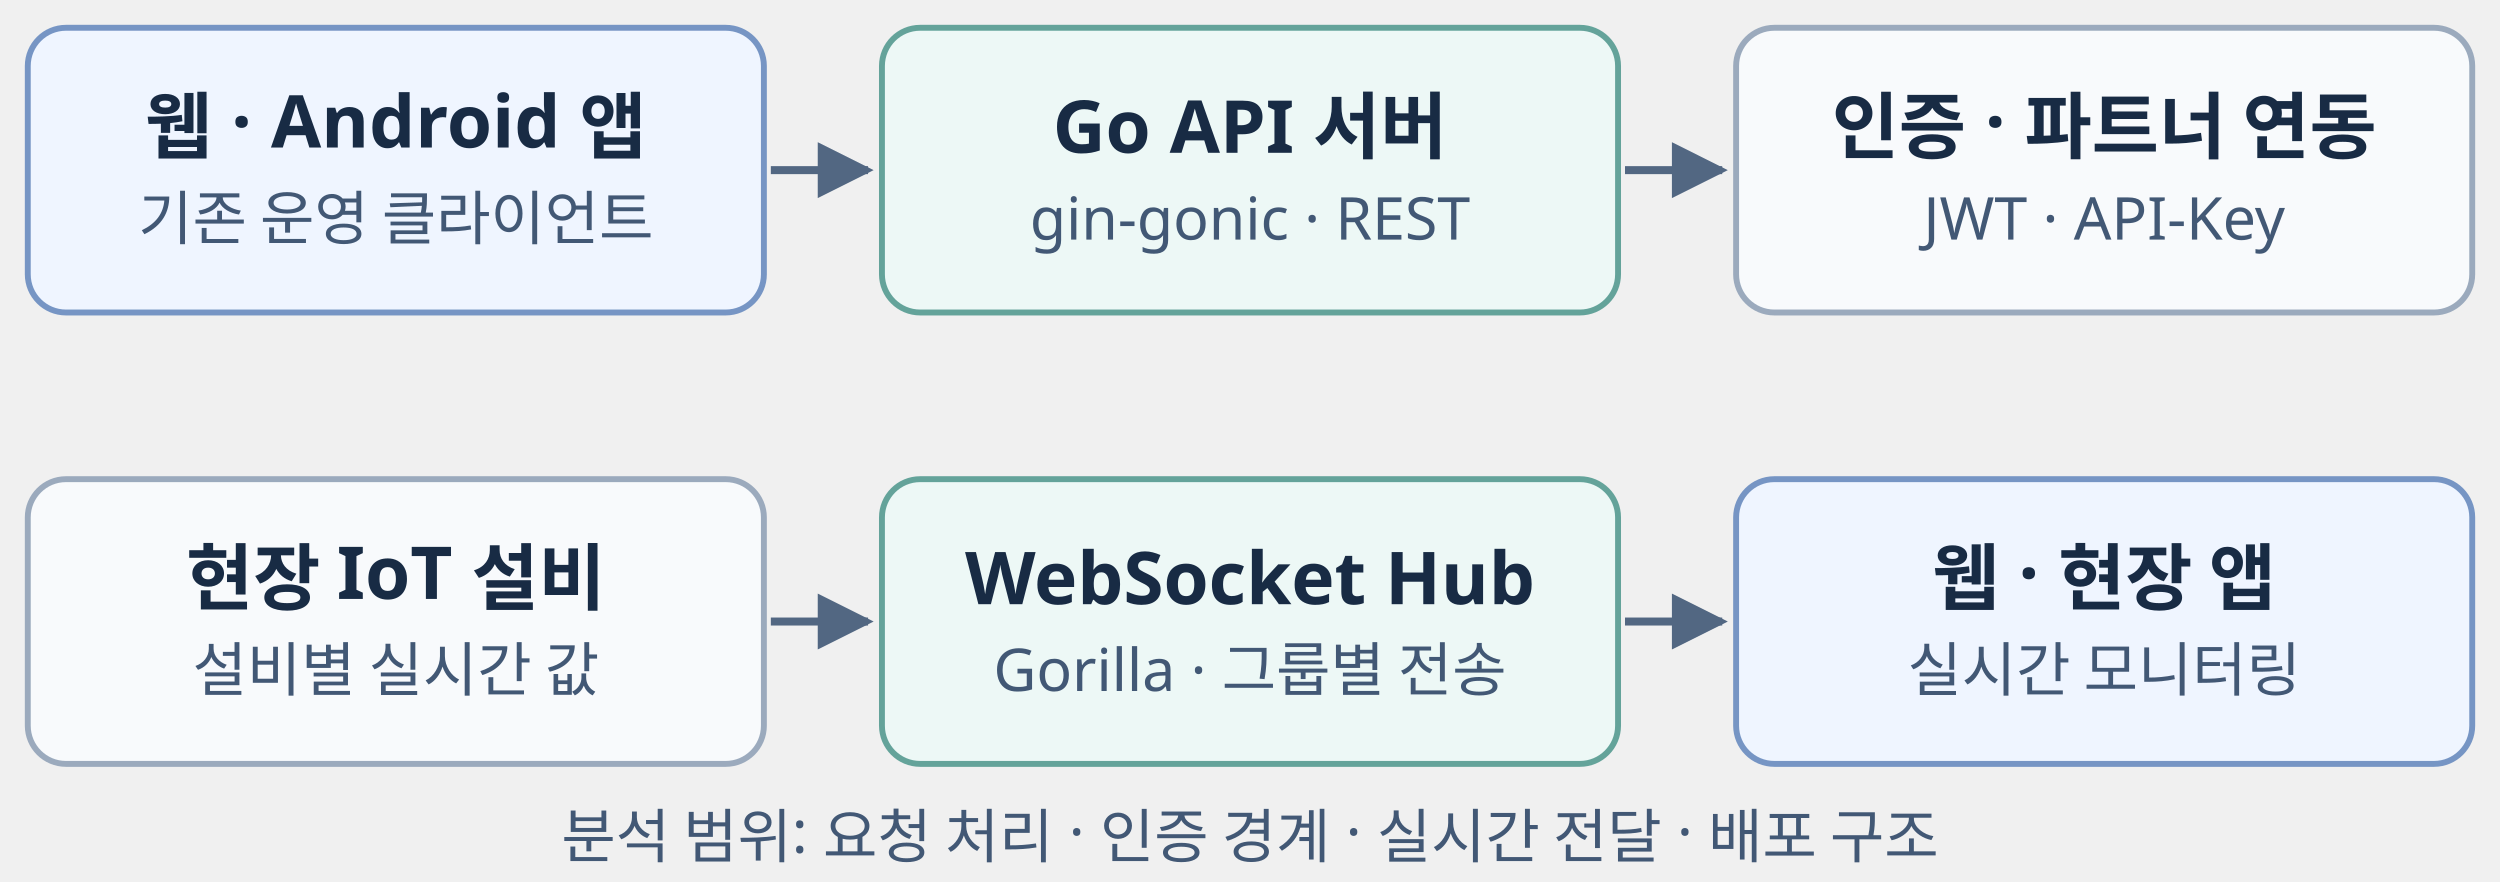
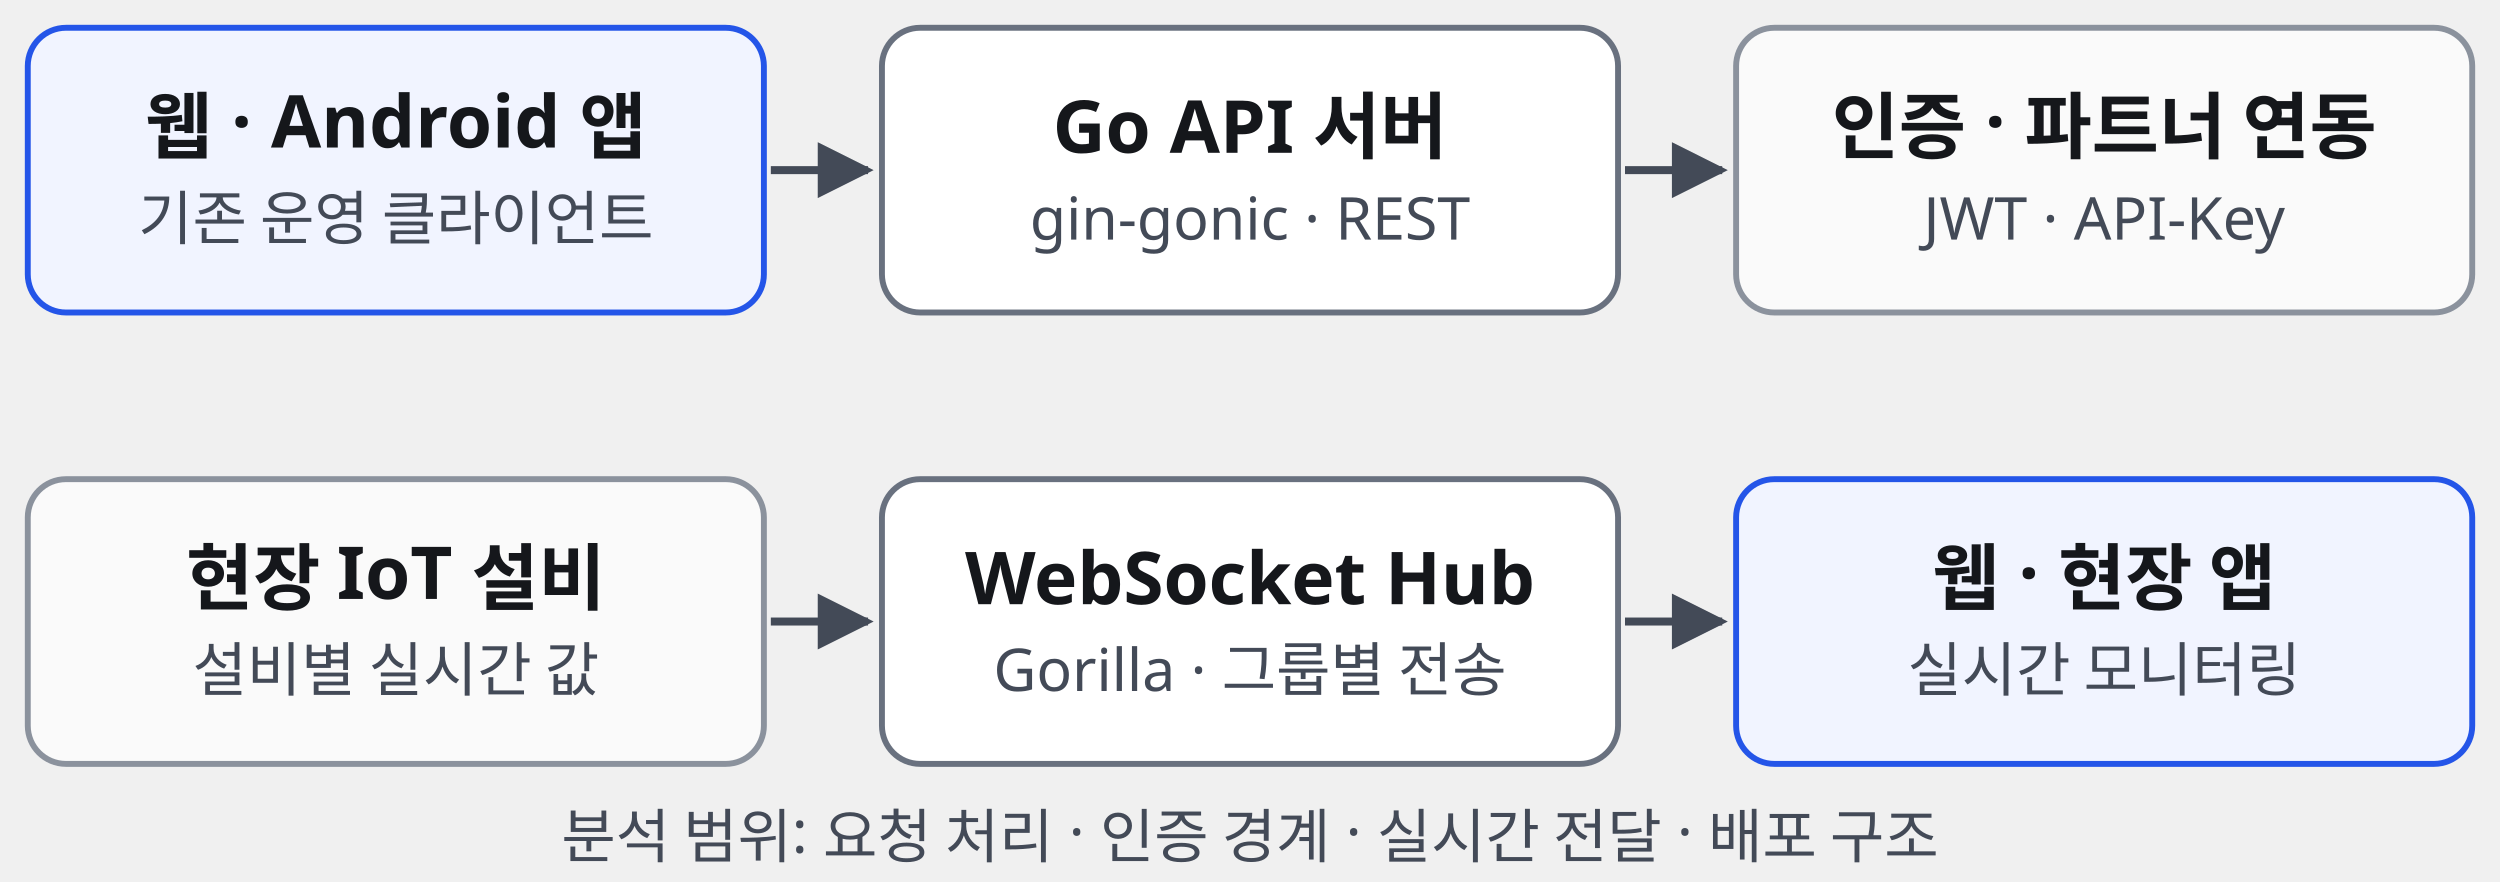
<svg xmlns="http://www.w3.org/2000/svg" width="720" height="254" viewBox="0 0 720 254" role="img" aria-labelledby="title desc">
  <defs>
    <marker id="arrow" viewBox="0 0 10 10" refX="9" refY="5" markerWidth="7" markerHeight="7" orient="auto-start-reverse">
-       <path d="M 0 0 L 10 5 L 0 10 z" fill="#526782" />
+       <path d="M 0 0 L 10 5 L 0 10 z" fill="#434a57" />
    </marker>
    <marker id="arrowStart" viewBox="0 0 10 10" refX="9" refY="5" markerWidth="7" markerHeight="7" orient="auto-start-reverse">
-       <path d="M 0 0 L 10 5 L 0 10 z" fill="#526782" />
+       <path d="M 0 0 L 10 5 L 0 10 z" fill="#434a57" />
    </marker>
  </defs>
-   <style>text{font-family:"Malgun Gothic","Apple SD Gothic Neo","Noto Sans KR",sans-serif;fill:#182b44}.label{font-size:21px;font-weight:700}.sub{font-size:17px;fill:#425875}.hint{font-size:17px;fill:#425875}.app{fill:#eff5ff;stroke:#7695c4;stroke-width:1.7}.api{fill:#edf8f6;stroke:#64a39a;stroke-width:1.7}.data{fill:#f4f0fa;stroke:#a08cb8;stroke-width:1.7}.external{fill:#f8fafc;stroke:#9baabd;stroke-width:1.7}.edge{fill:none;stroke:#526782;stroke-width:2.3;stroke-linejoin:round}.dashed{stroke-dasharray:6 4}</style>
+   <style>text{font-family:"Malgun Gothic","Apple SD Gothic Neo","Noto Sans KR",sans-serif;fill:#15171b}.label{font-size:21px;font-weight:700}.sub{font-size:17px;fill:#434a57}.hint{font-size:17px;fill:#434a57}.app{fill:#f1f4ff;stroke:#2455e8;stroke-width:1.7}.api{fill:#ffffff;stroke:#69717f;stroke-width:1.7}.data{fill:#f4f5f7;stroke:#434a57;stroke-width:1.7}.external{fill:#fafafa;stroke:#8b929d;stroke-width:1.7}.edge{fill:none;stroke:#434a57;stroke-width:2.3;stroke-linejoin:round}.dashed{stroke-dasharray:6 4}</style>
  <g>
    <rect x="8" y="8" width="212" height="82" rx="11" class="app" />
    <text x="114" y="44" class="label" text-anchor="middle">웹 · Android 앱</text>
    <text x="114" y="69" class="sub" text-anchor="middle">기존 운영 클라이언트</text>
  </g>
  <g>
    <rect x="254" y="8" width="212" height="82" rx="11" class="api" />
    <text x="360" y="44" class="label" text-anchor="middle">Go API 서버</text>
    <text x="360" y="69" class="sub" text-anchor="middle">gin-gonic · REST</text>
  </g>
  <g>
    <rect x="500" y="8" width="212" height="82" rx="11" class="external" />
    <text x="606" y="44" class="label" text-anchor="middle">인증 · 파트너 연동</text>
    <text x="606" y="69" class="sub" text-anchor="middle">JWT · API-Key</text>
  </g>
  <path d="M 222 49 H 250" class="edge" marker-end="url(#arrow)" />
  <path d="M 468 49 H 496" class="edge" marker-end="url(#arrow)" />
  <g>
    <rect x="8" y="138" width="212" height="82" rx="11" class="external" />
    <text x="114" y="174" class="label" text-anchor="middle">현장 IoT 설비</text>
    <text x="114" y="199" class="sub" text-anchor="middle">설비별 실시간 값</text>
  </g>
  <g>
    <rect x="254" y="138" width="212" height="82" rx="11" class="api" />
    <text x="360" y="174" class="label" text-anchor="middle">WebSocket Hub</text>
    <text x="360" y="199" class="sub" text-anchor="middle">Gorilla · 그룹별 전송</text>
  </g>
  <g>
    <rect x="500" y="138" width="212" height="82" rx="11" class="app" />
    <text x="606" y="174" class="label" text-anchor="middle">웹 · 현장 앱</text>
    <text x="606" y="199" class="sub" text-anchor="middle">실시간 모니터링</text>
  </g>
  <path d="M 222 179 H 250" class="edge" marker-end="url(#arrow)" />
  <path d="M 468 179 H 496" class="edge" marker-end="url(#arrow)" />
  <text x="360" y="247" class="hint" text-anchor="middle">분석 범위: 요청 처리 · 인증 경계 · 실시간 전달 · 배포 구조</text>
</svg>
